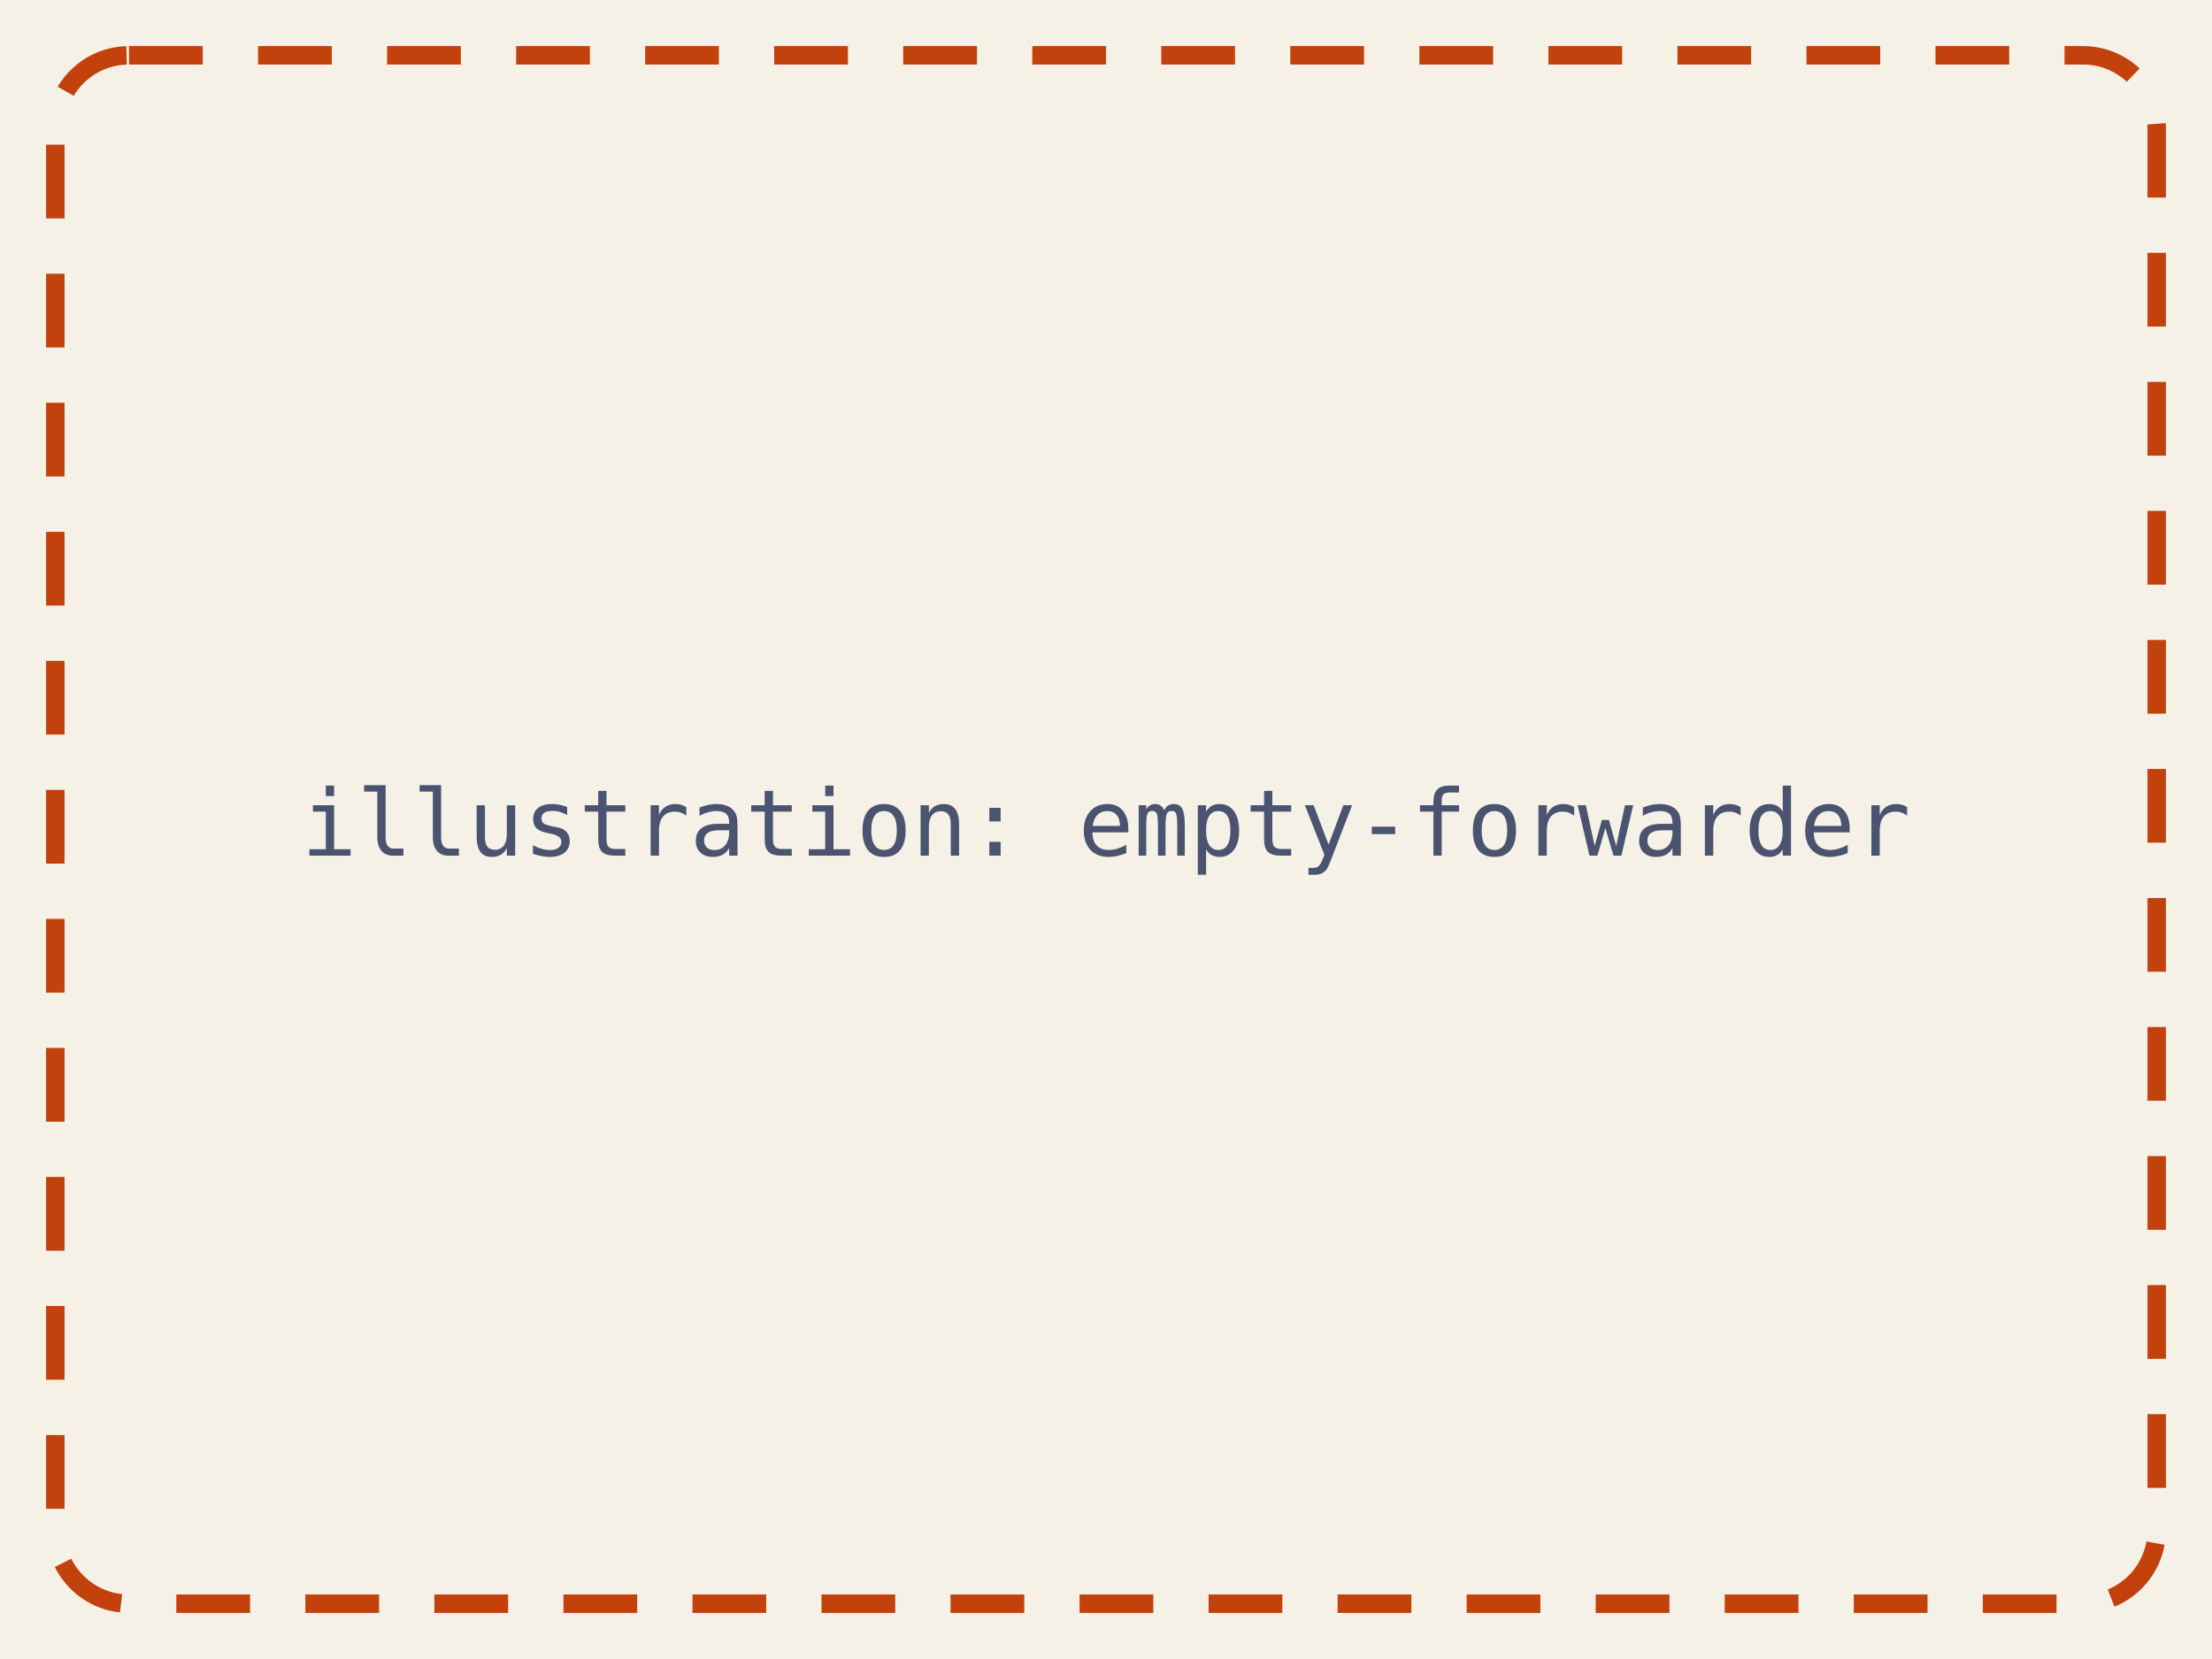
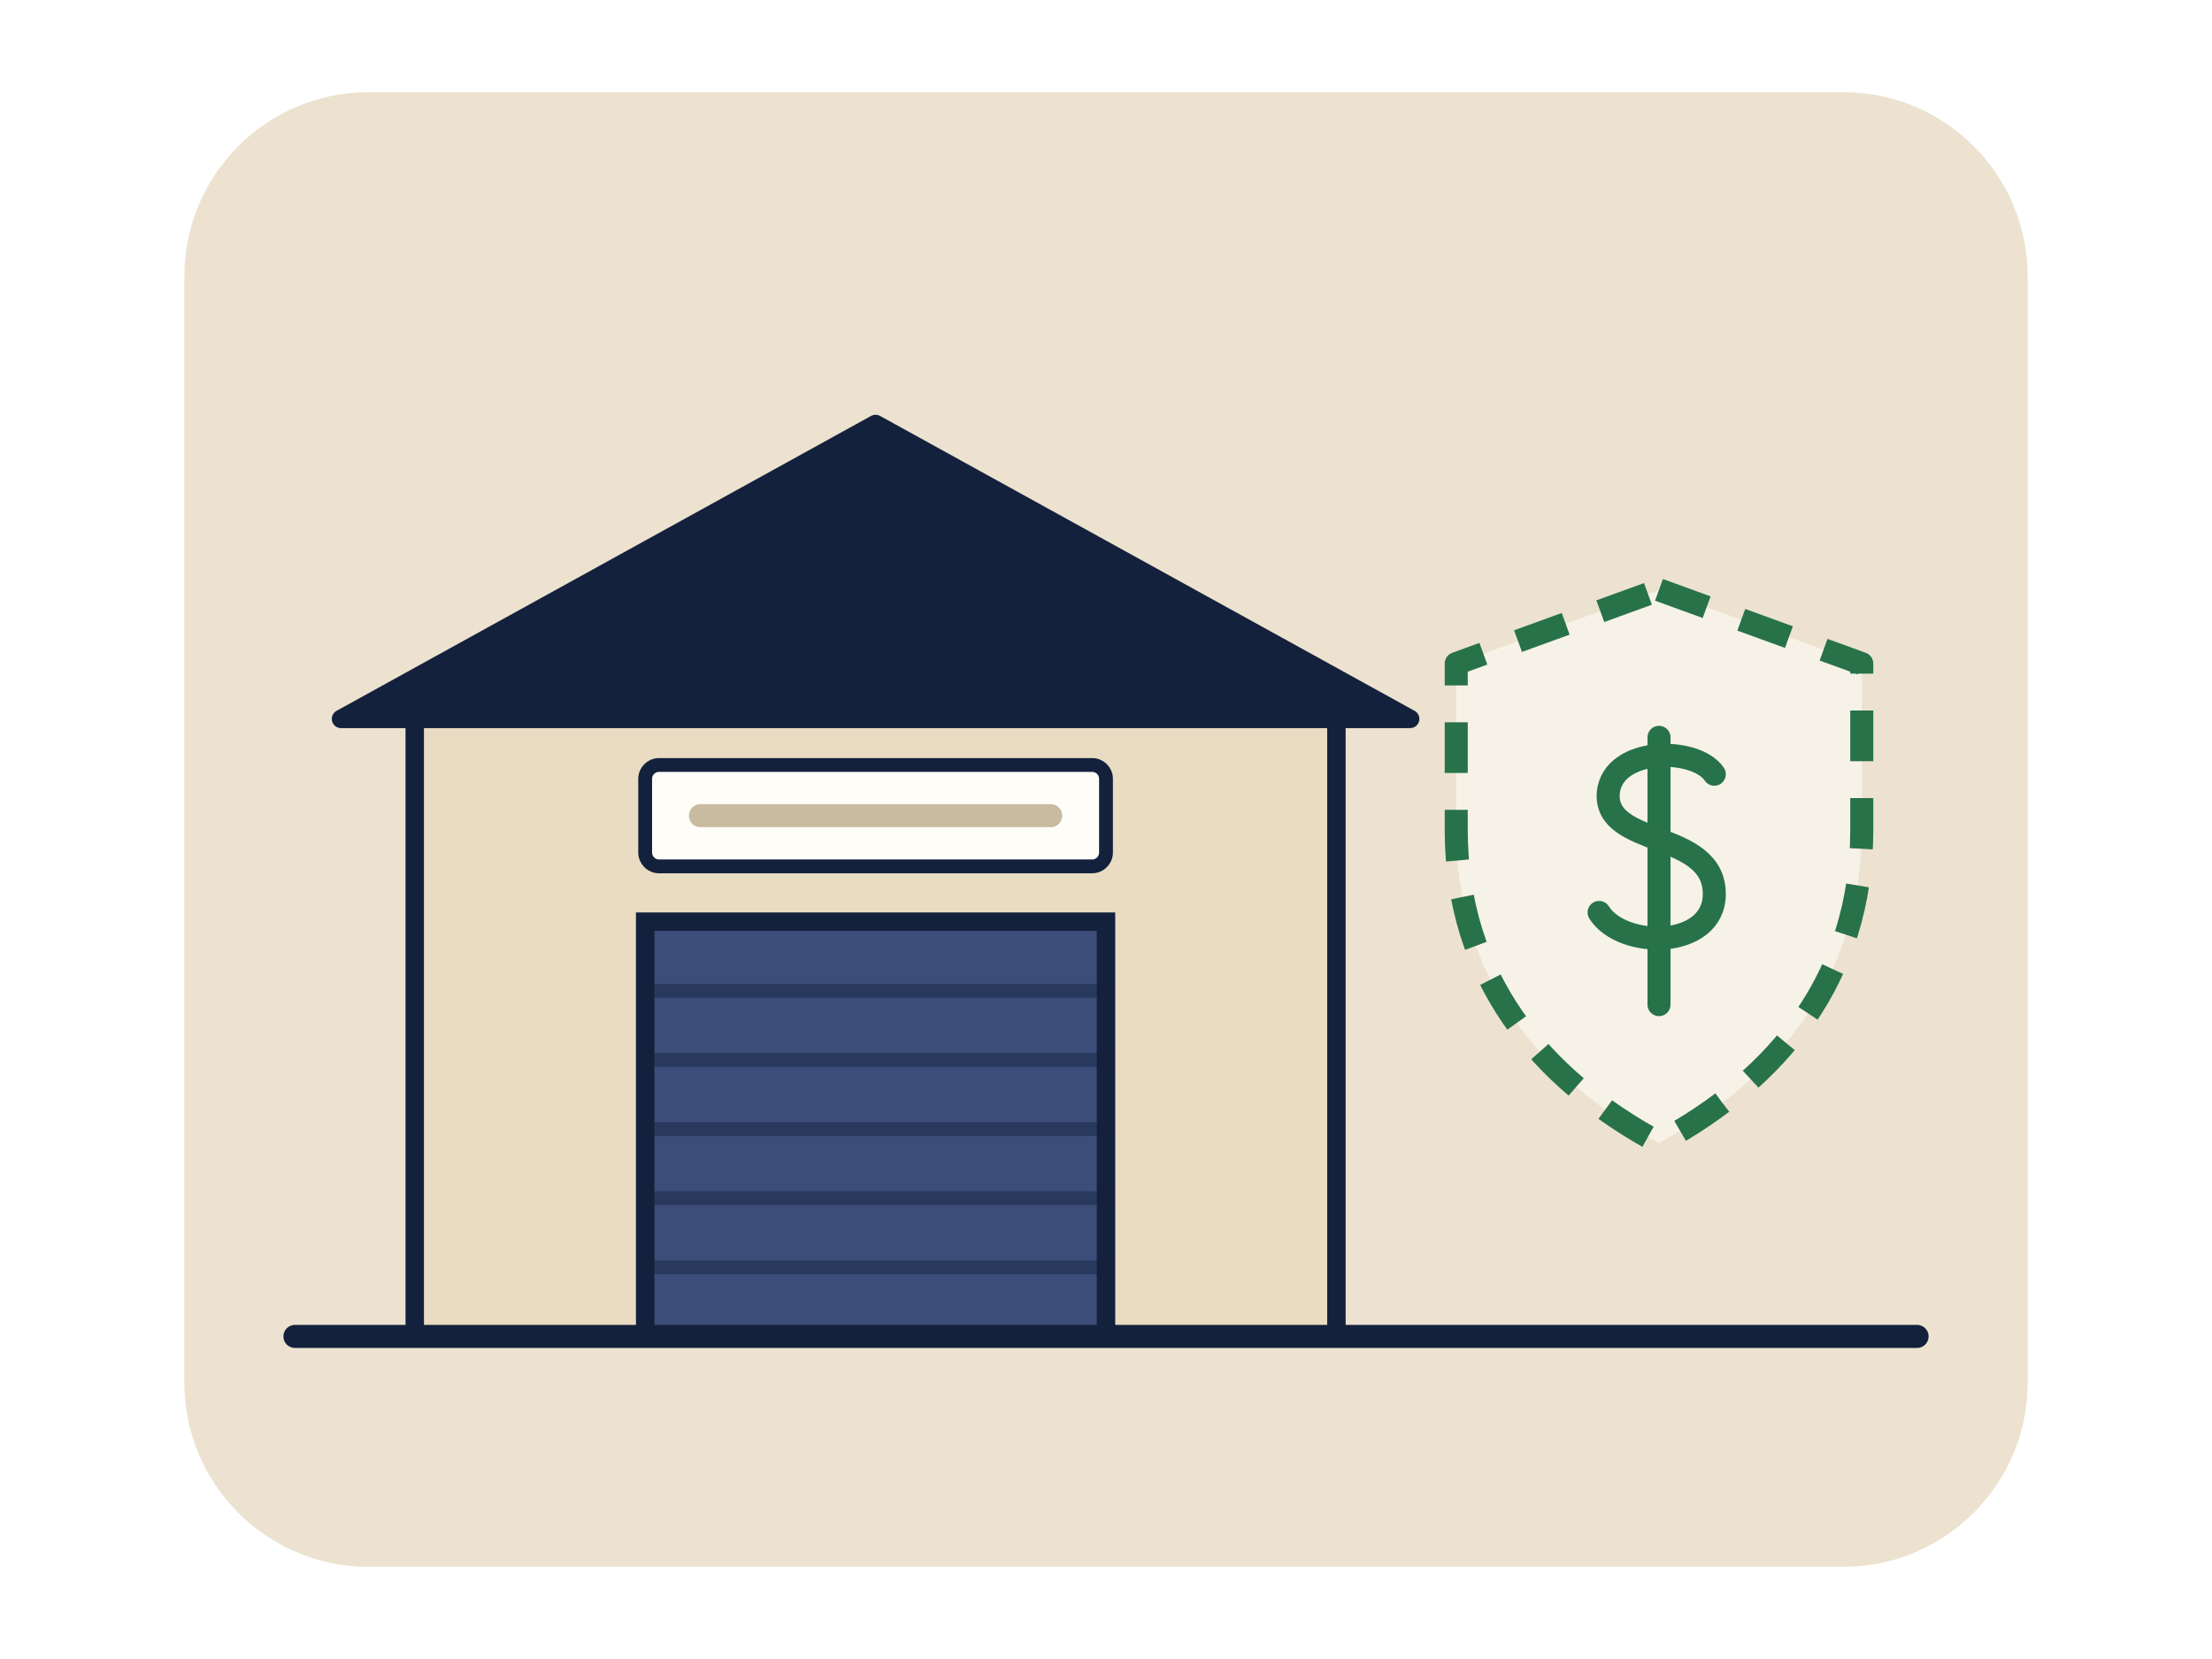
- <svg xmlns="http://www.w3.org/2000/svg" viewBox="0 0 480 360" role="img" aria-label="Illustration placeholder: empty-forwarder">
-   <rect width="480" height="360" fill="#f6f1e7" />
-   <rect x="12" y="12" width="456" height="336" fill="none" stroke="#c2410c" stroke-width="4" stroke-dasharray="16 12" rx="16" />
-   <text x="50%" y="50%" text-anchor="middle" dominant-baseline="middle" font-family="monospace" font-size="20" fill="#4a5470">illustration: empty-forwarder</text>
+ <svg xmlns="http://www.w3.org/2000/svg" viewBox="0 0 480 360" role="img" aria-label="A forwarder's warehouse with its door shut, next to a dashed outline of the guarantee shield still to be posted">
+   <rect x="40" y="20" width="400" height="320" rx="40" fill="#ece2cf" />
+   <path d="M74 156L190 92L306 156Z" fill="#14213d" stroke="#14213d" stroke-width="4" stroke-linejoin="round" />
+   <rect x="90" y="156" width="200" height="134" fill="#e9dcc3" stroke="#14213d" stroke-width="4" />
+   <rect x="140" y="166" width="100" height="22" rx="3" fill="#fffdf8" stroke="#14213d" stroke-width="3" />
+   <path d="M152 177h76" stroke="#c9bb9f" stroke-width="5" stroke-linecap="round" />
+   <rect x="140" y="200" width="100" height="90" fill="#3b4d78" stroke="#14213d" stroke-width="4" />
+   <path d="M140 215h100M140 230h100M140 245h100M140 260h100M140 275h100" stroke="#14213d" stroke-opacity=".45" stroke-width="3" />
+   <path d="M64 290H416" stroke="#14213d" stroke-width="5" stroke-linecap="round" />
+   <path d="M360 128L404 144V180C404 212 386 234 360 248C334 234 316 212 316 180V144Z" fill="#fffdf8" fill-opacity=".6" stroke="#28724a" stroke-width="5" stroke-dasharray="11 8" stroke-linejoin="round" />
+   <path d="M360 160V218M372 168C368 162 350 162 349 172C348 184 372 180 372 194C372 206 352 206 347 198" fill="none" stroke="#28724a" stroke-width="5" stroke-linecap="round" />
</svg>
